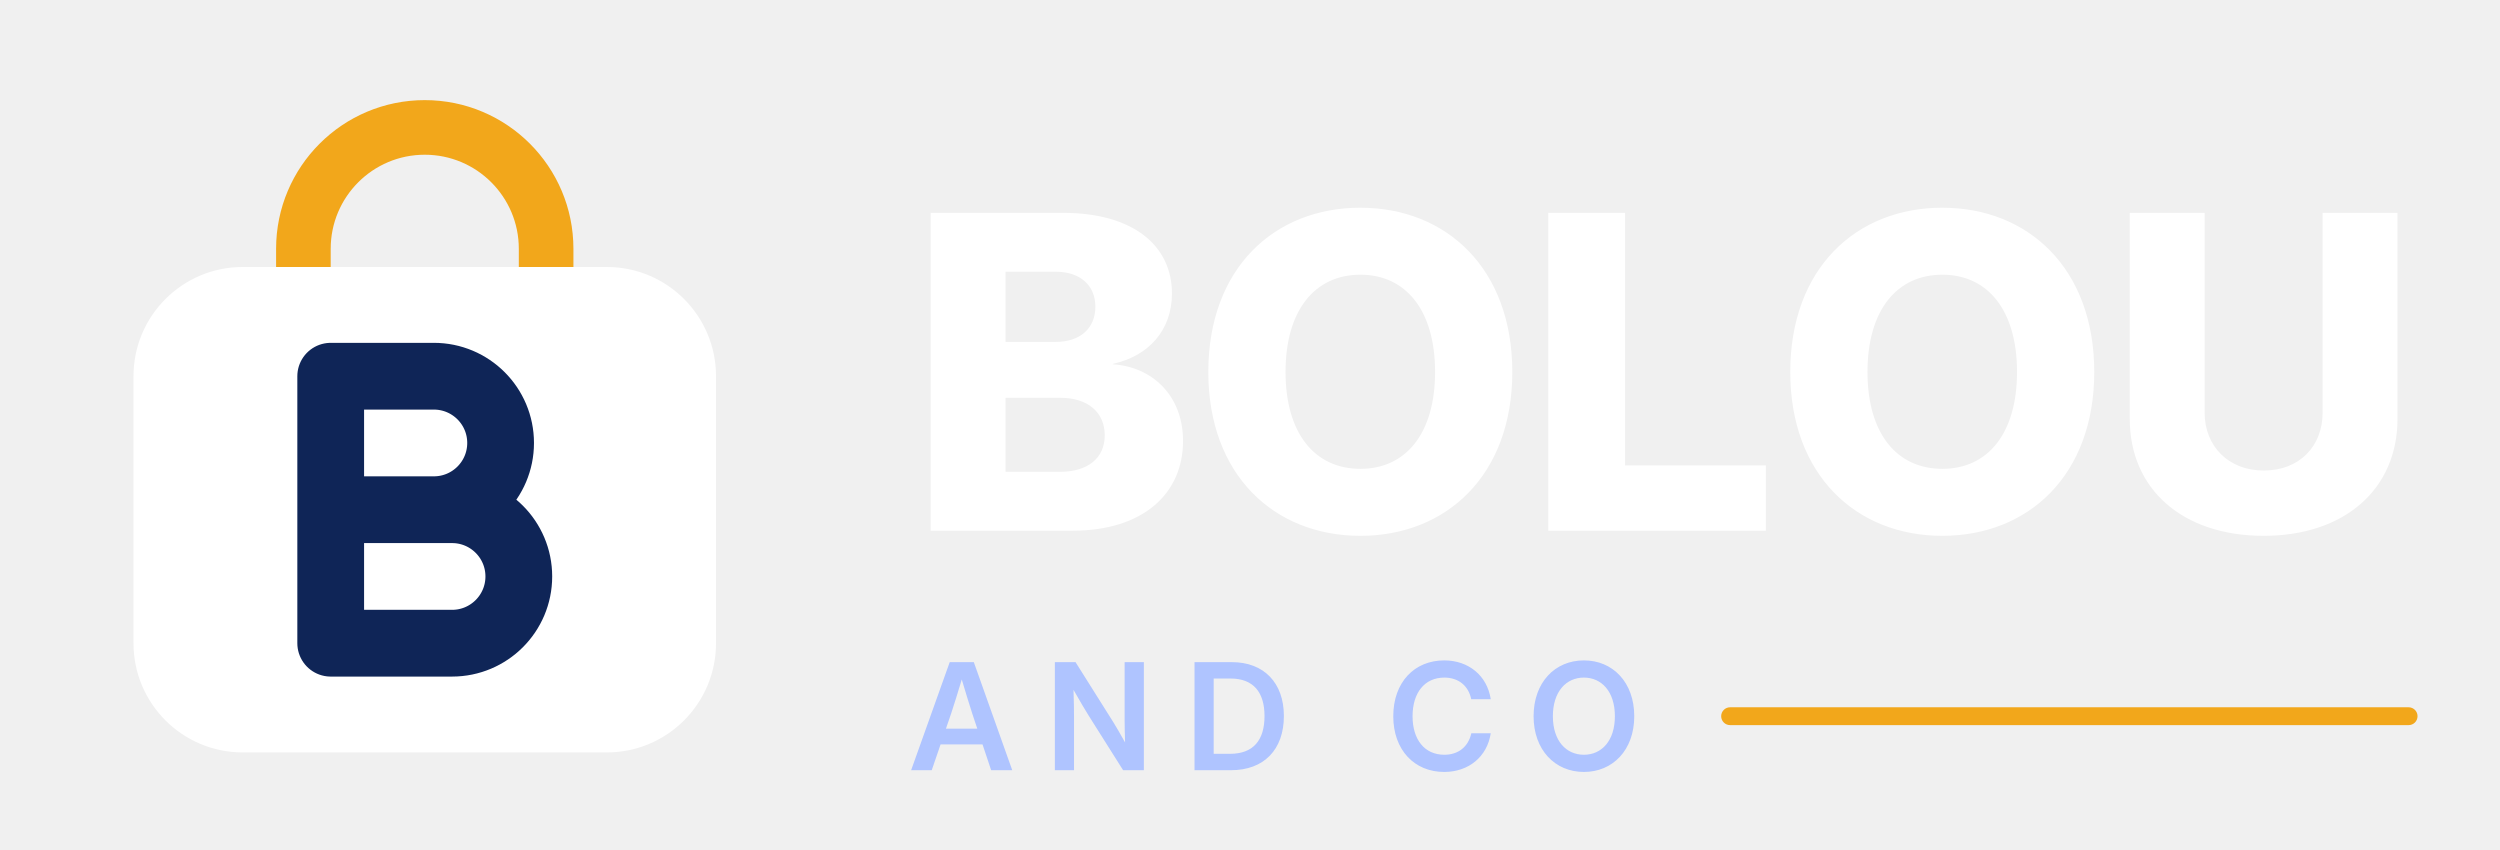
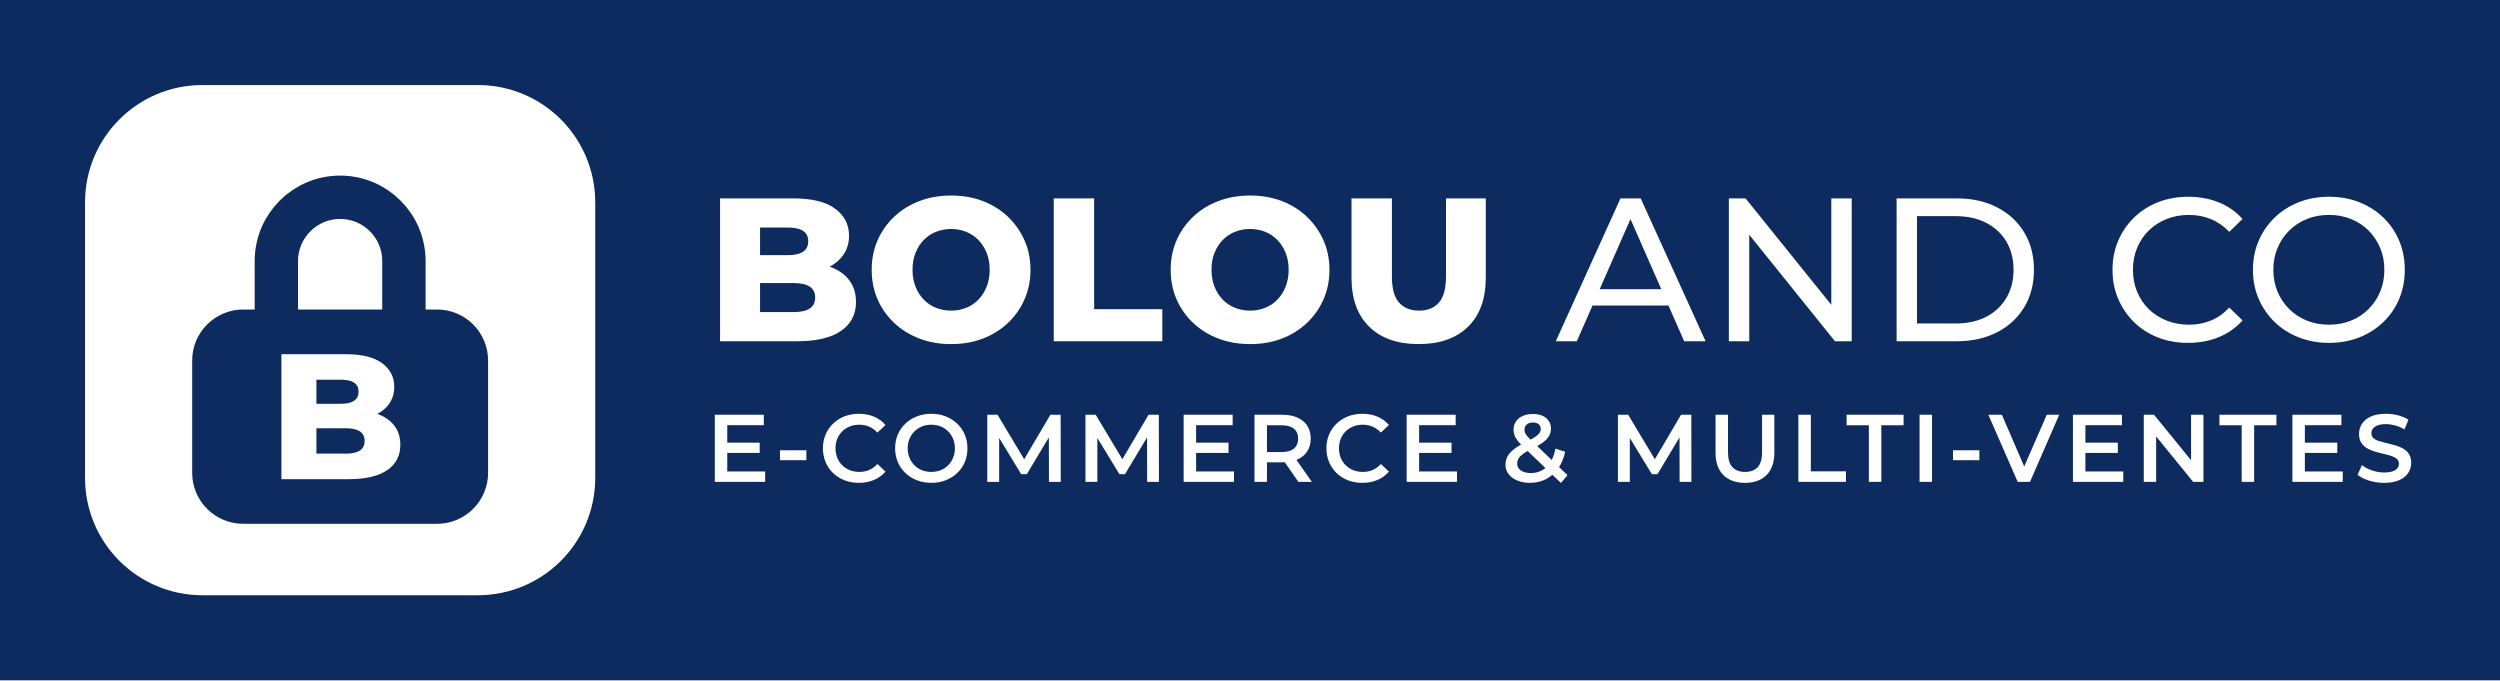
- <svg xmlns="http://www.w3.org/2000/svg" viewBox="0 0 412 140" width="412" height="140" role="img" aria-label="BOLOU and CO">
-   <g transform="translate(10 10) scale(1)">
-     <path d="M40 40 V31 a20 20 0 0 1 40 0 V40" fill="none" stroke="#F2A71B" stroke-width="9" stroke-linecap="round" />
-     <rect x="12" y="34" width="96" height="80" rx="18" fill="#FFFFFF" />
-     <path d="M44.5 52 V96 H64.5 a11 11 0 0 0 0 -22 H44.5 M44.5 74 H61.5 a11 11 0 0 0 0 -22 H44.5" fill="none" stroke="#0F2557" stroke-width="11" stroke-linejoin="round" stroke-linecap="round" />
+ <svg xmlns="http://www.w3.org/2000/svg" viewBox="0 0 588 160" width="588" height="160" role="img" aria-label="BOLOU and CO">
+   <rect width="588" height="160" fill="#0D2B5E" />
+   <g transform="translate(20.00 20.00) scale(1.2)">
+     <rect width="100" height="100" rx="23" fill="#FFFFFF" />
+     <path d="M37.5 46 V34.5 a12.5 12.5 0 0 1 25 0 V46" fill="none" stroke="#0D2B5E" stroke-width="8.5" stroke-linecap="round" />
+     <rect x="21" y="44" width="58" height="42" rx="10" fill="#0D2B5E" />
+     <path d="M2.45 0.0V-24.5H14.98Q19.81 -24.5 22.19 -22.733Q24.57 -20.965 24.57 -18.095Q24.57 -16.205 23.573 -14.788Q22.575 -13.37 20.773 -12.548Q18.97 -11.725 16.485 -11.725L17.185 -13.405Q19.775 -13.405 21.7 -12.618Q23.625 -11.83 24.693 -10.343Q25.76 -8.855 25.76 -6.72Q25.76 -3.535 23.188 -1.768Q20.615 0.0 15.68 0.0ZM9.31 -5.005H15.12Q16.905 -5.005 17.833 -5.618Q18.76 -6.23 18.76 -7.49Q18.76 -8.75 17.833 -9.363Q16.905 -9.975 15.12 -9.975H8.82V-14.77H14.07Q15.82 -14.77 16.695 -15.365Q17.57 -15.96 17.57 -17.15Q17.57 -18.34 16.695 -18.918Q15.82 -19.495 14.07 -19.495H9.31Z" fill="#FFFFFF" transform="translate(36.04 77.25)" />
  </g>
-   <g transform="translate(150.00 87.46)">
-     <path d="M3.375 0.0H26.754C38.391 0.0 44.965 -6.117 44.965 -14.801C44.965 -22.219 39.938 -27.0 33.398 -27.422V-27.492C39.305 -28.793 43.137 -33.047 43.137 -39.094C43.137 -46.934 36.809 -52.383 25.172 -52.383H3.375ZM15.715 -9.703V-21.902H24.75C29.285 -21.902 32.062 -19.512 32.062 -15.715C32.062 -11.953 29.25 -9.703 24.68 -9.703ZM15.715 -31.113V-42.68H23.977C28.02 -42.68 30.516 -40.43 30.516 -36.914C30.516 -33.363 28.02 -31.113 23.977 -31.113ZM74.197 0.844C88.329 0.844 99.228 -9.105 99.228 -26.156C99.228 -43.242 88.329 -53.227 74.197 -53.227C59.993 -53.227 49.13 -43.242 49.13 -26.156C49.13 -9.176 59.993 0.844 74.197 0.844ZM74.197 -10.195C66.673 -10.195 61.857 -16.031 61.857 -26.156C61.857 -36.316 66.673 -42.188 74.197 -42.188C81.685 -42.188 86.501 -36.316 86.501 -26.156C86.501 -16.031 81.685 -10.195 74.197 -10.195ZM105.151 0.0H141.01V-10.758H117.807V-52.383H105.151ZM170.101 0.844C184.234 0.844 195.133 -9.105 195.133 -26.156C195.133 -43.242 184.234 -53.227 170.101 -53.227C155.898 -53.227 145.035 -43.242 145.035 -26.156C145.035 -9.176 155.898 0.844 170.101 0.844ZM170.101 -10.195C162.578 -10.195 157.762 -16.031 157.762 -26.156C157.762 -36.316 162.578 -42.188 170.101 -42.188C177.59 -42.188 182.406 -36.316 182.406 -26.156C182.406 -16.031 177.59 -10.195 170.101 -10.195ZM223.064 0.844C236.388 0.844 245.107 -6.855 245.107 -18.422V-52.383H232.767V-19.441C232.767 -13.887 228.9 -9.914 223.064 -9.914C217.263 -9.914 213.325 -13.922 213.325 -19.441V-52.383H200.985V-18.422C200.985 -6.855 209.669 0.844 223.064 0.844Z" fill="#FFFFFF" />
-     <g transform="translate(0 39.47)">
-       <path d="M0.155 0.0H3.55L5.008 -4.255H11.917L13.34 0.0H16.818L10.483 -17.81H6.514ZM5.893 -6.849 6.754 -9.359C7.291 -10.997 7.829 -12.706 8.499 -14.953C9.168 -12.706 9.694 -10.997 10.22 -9.359L11.057 -6.849ZM23.841 0.0H26.997V-8.953C26.997 -9.73 26.985 -11.26 26.913 -13.244C28.001 -11.32 28.945 -9.742 29.447 -8.941L35.089 0.0H38.508V-17.81H35.34V-8.104C35.34 -7.399 35.364 -5.917 35.412 -4.578C34.707 -5.845 33.918 -7.208 33.499 -7.877L27.248 -17.81H23.841ZM52.87 0.0C58.321 0.0 61.584 -3.419 61.584 -8.929C61.584 -14.404 58.297 -17.81 53.002 -17.81H46.858V0.0ZM50.013 -2.701V-15.109H52.798C56.552 -15.109 58.392 -12.85 58.392 -8.929C58.392 -4.973 56.576 -2.701 52.703 -2.701ZM88.002 0.287C92.018 0.287 95.078 -2.199 95.676 -6.084H92.472C91.97 -3.825 90.297 -2.546 88.026 -2.546C84.751 -2.546 82.79 -5.068 82.79 -8.893C82.79 -12.742 84.762 -15.264 88.026 -15.264C90.309 -15.264 91.982 -13.973 92.46 -11.702H95.676C95.078 -15.599 92.018 -18.097 88.002 -18.097C83.089 -18.097 79.611 -14.487 79.611 -8.893C79.611 -3.335 83.089 0.287 88.002 0.287ZM111.03 0.287C115.799 0.287 119.326 -3.335 119.326 -8.893C119.326 -14.475 115.799 -18.097 111.03 -18.097C106.261 -18.097 102.735 -14.475 102.735 -8.893C102.735 -3.347 106.261 0.287 111.03 0.287ZM111.03 -2.546C108.114 -2.546 105.914 -4.829 105.914 -8.893C105.914 -12.969 108.114 -15.264 111.03 -15.264C113.935 -15.264 116.134 -12.969 116.134 -8.893C116.134 -4.829 113.935 -2.546 111.03 -2.546Z" fill="#AFC4FF" />
-       <rect x="133.65" y="-10.37" width="114.76" height="2.94" rx="1.47" fill="#F2A71B" />
-     </g>
+   <g fill="#FFFFFF">
+     <path d="M3.36 0.0V-33.6H20.544Q27.168 -33.6 30.432 -31.176Q33.696 -28.752 33.696 -24.816Q33.696 -22.224 32.328 -20.28Q30.96 -18.336 28.488 -17.208Q26.016 -16.08 22.608 -16.08L23.568 -18.384Q27.12 -18.384 29.76 -17.304Q32.4 -16.224 33.864 -14.184Q35.328 -12.144 35.328 -9.216Q35.328 -4.848 31.8 -2.424Q28.272 0.0 21.504 0.0ZM12.768 -6.864H20.736Q23.184 -6.864 24.456 -7.704Q25.728 -8.544 25.728 -10.272Q25.728 -12.0 24.456 -12.84Q23.184 -13.68 20.736 -13.68H12.096V-20.256H19.296Q21.696 -20.256 22.896 -21.072Q24.096 -21.888 24.096 -23.52Q24.096 -25.152 22.896 -25.944Q21.696 -26.736 19.296 -26.736H12.768ZM57.696 0.672Q53.664 0.672 50.256 -0.624Q46.848 -1.92 44.328 -4.296Q41.808 -6.672 40.416 -9.84Q39.024 -13.008 39.024 -16.8Q39.024 -20.592 40.416 -23.76Q41.808 -26.928 44.328 -29.304Q46.848 -31.68 50.256 -32.976Q53.664 -34.272 57.696 -34.272Q61.776 -34.272 65.16 -32.976Q68.544 -31.68 71.04 -29.304Q73.536 -26.928 74.952 -23.76Q76.368 -20.592 76.368 -16.8Q76.368 -13.008 74.952 -9.816Q73.536 -6.624 71.04 -4.272Q68.544 -1.92 65.16 -0.624Q61.776 0.672 57.696 0.672ZM57.696 -7.2Q59.616 -7.2 61.272 -7.872Q62.928 -8.544 64.152 -9.816Q65.376 -11.088 66.072 -12.864Q66.768 -14.64 66.768 -16.8Q66.768 -19.008 66.072 -20.76Q65.376 -22.512 64.152 -23.784Q62.928 -25.056 61.272 -25.728Q59.616 -26.4 57.696 -26.4Q55.776 -26.4 54.12 -25.728Q52.464 -25.056 51.24 -23.784Q50.016 -22.512 49.32 -20.76Q48.624 -19.008 48.624 -16.8Q48.624 -14.64 49.32 -12.864Q50.016 -11.088 51.24 -9.816Q52.464 -8.544 54.12 -7.872Q55.776 -7.2 57.696 -7.2ZM81.84 0.0V-33.6H91.344V-7.536H107.376V0.0ZM128.016 0.672Q123.984 0.672 120.576 -0.624Q117.168 -1.92 114.648 -4.296Q112.128 -6.672 110.736 -9.84Q109.344 -13.008 109.344 -16.8Q109.344 -20.592 110.736 -23.76Q112.128 -26.928 114.648 -29.304Q117.168 -31.68 120.576 -32.976Q123.984 -34.272 128.016 -34.272Q132.096 -34.272 135.48 -32.976Q138.864 -31.68 141.36 -29.304Q143.856 -26.928 145.272 -23.76Q146.688 -20.592 146.688 -16.8Q146.688 -13.008 145.272 -9.816Q143.856 -6.624 141.36 -4.272Q138.864 -1.92 135.48 -0.624Q132.096 0.672 128.016 0.672ZM128.016 -7.2Q129.936 -7.2 131.592 -7.872Q133.248 -8.544 134.472 -9.816Q135.696 -11.088 136.392 -12.864Q137.088 -14.64 137.088 -16.8Q137.088 -19.008 136.392 -20.76Q135.696 -22.512 134.472 -23.784Q133.248 -25.056 131.592 -25.728Q129.936 -26.4 128.016 -26.4Q126.096 -26.4 124.44 -25.728Q122.784 -25.056 121.56 -23.784Q120.336 -22.512 119.64 -20.76Q118.944 -19.008 118.944 -16.8Q118.944 -14.64 119.64 -12.864Q120.336 -11.088 121.56 -9.816Q122.784 -8.544 124.44 -7.872Q126.096 -7.2 128.016 -7.2ZM167.664 0.672Q160.224 0.672 156.048 -3.408Q151.872 -7.488 151.872 -14.976V-33.6H161.376V-15.264Q161.376 -10.944 163.08 -9.072Q164.784 -7.2 167.76 -7.2Q170.736 -7.2 172.416 -9.072Q174.096 -10.944 174.096 -15.264V-33.6H183.456V-14.976Q183.456 -7.488 179.28 -3.408Q175.104 0.672 167.664 0.672Z" transform="translate(166.00 80.26)" />
+     <path d="M-0.048 0.0 15.168 -33.6H19.92L35.184 0.0H30.144L16.56 -30.912H18.48L4.896 0.0ZM6.432 -8.4 7.728 -12.24H26.64L28.032 -8.4ZM40.656 0.0V-33.6H44.592L66.816 -6.0H64.752V-33.6H69.552V0.0H65.616L43.392 -27.6H45.456V0.0ZM80.112 0.0V-33.6H94.272Q99.648 -33.6 103.752 -31.488Q107.856 -29.376 110.136 -25.584Q112.416 -21.792 112.416 -16.8Q112.416 -11.808 110.136 -8.016Q107.856 -4.224 103.752 -2.112Q99.648 0.0 94.272 0.0ZM84.912 -4.176H93.984Q98.16 -4.176 101.208 -5.76Q104.256 -7.344 105.936 -10.2Q107.616 -13.056 107.616 -16.8Q107.616 -20.592 105.936 -23.424Q104.256 -26.256 101.208 -27.84Q98.16 -29.424 93.984 -29.424H84.912ZM148.656 0.384Q144.816 0.384 141.576 -0.888Q138.336 -2.16 135.96 -4.488Q133.584 -6.816 132.24 -9.936Q130.896 -13.056 130.896 -16.8Q130.896 -20.544 132.24 -23.664Q133.584 -26.784 135.984 -29.112Q138.384 -31.44 141.624 -32.712Q144.864 -33.984 148.704 -33.984Q152.592 -33.984 155.88 -32.664Q159.168 -31.344 161.472 -28.752L158.352 -25.728Q156.432 -27.744 154.032 -28.728Q151.632 -29.712 148.896 -29.712Q146.064 -29.712 143.64 -28.752Q141.216 -27.792 139.44 -26.064Q137.664 -24.336 136.68 -21.96Q135.696 -19.584 135.696 -16.8Q135.696 -14.016 136.68 -11.64Q137.664 -9.264 139.44 -7.536Q141.216 -5.808 143.64 -4.848Q146.064 -3.888 148.896 -3.888Q151.632 -3.888 154.032 -4.872Q156.432 -5.856 158.352 -7.92L161.472 -4.896Q159.168 -2.304 155.88 -0.96Q152.592 0.384 148.656 0.384ZM181.824 0.384Q177.984 0.384 174.696 -0.912Q171.408 -2.208 169.008 -4.536Q166.608 -6.864 165.264 -9.984Q163.92 -13.104 163.92 -16.8Q163.92 -20.496 165.264 -23.616Q166.608 -26.736 169.008 -29.064Q171.408 -31.392 174.672 -32.688Q177.936 -33.984 181.824 -33.984Q185.664 -33.984 188.904 -32.712Q192.144 -31.44 194.568 -29.112Q196.992 -26.784 198.312 -23.664Q199.632 -20.544 199.632 -16.8Q199.632 -13.056 198.312 -9.936Q196.992 -6.816 194.568 -4.488Q192.144 -2.16 188.904 -0.888Q185.664 0.384 181.824 0.384ZM181.824 -3.888Q184.608 -3.888 186.984 -4.848Q189.36 -5.808 191.112 -7.56Q192.864 -9.312 193.848 -11.664Q194.832 -14.016 194.832 -16.8Q194.832 -19.584 193.848 -21.936Q192.864 -24.288 191.112 -26.04Q189.36 -27.792 186.984 -28.752Q184.608 -29.712 181.824 -29.712Q178.992 -29.712 176.616 -28.752Q174.24 -27.792 172.464 -26.04Q170.688 -24.288 169.704 -21.936Q168.72 -19.584 168.72 -16.8Q168.72 -14.016 169.704 -11.664Q170.688 -9.312 172.464 -7.56Q174.24 -5.808 176.616 -4.848Q178.992 -3.888 181.824 -3.888Z" transform="translate(365.97 80.26)" />
+     <path d="M2.121 0.0V-15.792H13.649V-13.333H5.053V-2.459H13.965V0.0ZM4.828 -6.813V-9.227H12.679V-6.813ZM17.454 -5.099V-7.445H23.658V-5.099ZM35.991 0.226Q34.186 0.226 32.64 -0.372Q31.095 -0.97 29.956 -2.064Q28.816 -3.158 28.185 -4.647Q27.553 -6.136 27.553 -7.896Q27.553 -9.656 28.185 -11.145Q28.816 -12.634 29.967 -13.728Q31.118 -14.822 32.652 -15.42Q34.186 -16.018 36.013 -16.018Q37.953 -16.018 39.555 -15.352Q41.157 -14.687 42.262 -13.378L40.367 -11.596Q39.51 -12.521 38.45 -12.983Q37.389 -13.446 36.148 -13.446Q34.908 -13.446 33.881 -13.04Q32.855 -12.634 32.099 -11.889Q31.343 -11.145 30.926 -10.129Q30.508 -9.114 30.508 -7.896Q30.508 -6.678 30.926 -5.663Q31.343 -4.647 32.099 -3.903Q32.855 -3.158 33.881 -2.752Q34.908 -2.346 36.148 -2.346Q37.389 -2.346 38.45 -2.809Q39.51 -3.271 40.367 -4.219L42.262 -2.414Q41.157 -1.128 39.555 -0.451Q37.953 0.226 35.991 0.226ZM53.061 0.226Q51.211 0.226 49.654 -0.384Q48.098 -0.993 46.947 -2.087Q45.796 -3.181 45.165 -4.659Q44.533 -6.136 44.533 -7.896Q44.533 -9.656 45.165 -11.133Q45.796 -12.611 46.947 -13.705Q48.098 -14.799 49.654 -15.408Q51.211 -16.018 53.038 -16.018Q54.888 -16.018 56.434 -15.408Q57.979 -14.799 59.129 -13.705Q60.28 -12.611 60.912 -11.133Q61.543 -9.656 61.543 -7.896Q61.543 -6.136 60.912 -4.647Q60.28 -3.158 59.129 -2.076Q57.979 -0.993 56.434 -0.384Q54.888 0.226 53.061 0.226ZM53.038 -2.346Q54.234 -2.346 55.249 -2.752Q56.264 -3.158 57.009 -3.914Q57.753 -4.67 58.171 -5.674Q58.588 -6.678 58.588 -7.896Q58.588 -9.114 58.171 -10.118Q57.753 -11.122 57.009 -11.878Q56.264 -12.634 55.249 -13.04Q54.234 -13.446 53.038 -13.446Q51.843 -13.446 50.839 -13.04Q49.835 -12.634 49.079 -11.878Q48.323 -11.122 47.906 -10.118Q47.488 -9.114 47.488 -7.896Q47.488 -6.7 47.906 -5.685Q48.323 -4.67 49.068 -3.914Q49.812 -3.158 50.827 -2.752Q51.843 -2.346 53.038 -2.346ZM66.206 0.0V-15.792H68.62L75.523 -4.264H74.26L81.05 -15.792H83.464L83.487 0.0H80.712L80.689 -11.438H81.276L75.5 -1.805H74.192L68.326 -11.438H69.003V0.0ZM89.299 0.0V-15.792H91.713L98.617 -4.264H97.353L104.144 -15.792H106.558L106.58 0.0H103.806L103.783 -11.438H104.37L98.594 -1.805H97.286L91.42 -11.438H92.097V0.0ZM112.393 0.0V-15.792H123.921V-13.333H115.326V-2.459H124.237V0.0ZM115.101 -6.813V-9.227H122.951V-6.813ZM129.058 0.0V-15.792H135.532Q138.691 -15.792 140.484 -14.303Q142.278 -12.814 142.278 -10.175Q142.278 -8.437 141.466 -7.185Q140.653 -5.933 139.153 -5.268Q137.653 -4.602 135.555 -4.602H130.682L131.99 -5.933V0.0ZM139.39 0.0 135.397 -5.73H138.533L142.548 0.0ZM131.99 -5.617 130.682 -7.016H135.419Q137.36 -7.016 138.341 -7.851Q139.322 -8.686 139.322 -10.175Q139.322 -11.686 138.341 -12.498Q137.36 -13.31 135.419 -13.31H130.682L131.99 -14.754ZM154.407 0.226Q152.603 0.226 151.057 -0.372Q149.512 -0.97 148.373 -2.064Q147.233 -3.158 146.602 -4.647Q145.97 -6.136 145.97 -7.896Q145.97 -9.656 146.602 -11.145Q147.233 -12.634 148.384 -13.728Q149.534 -14.822 151.068 -15.42Q152.603 -16.018 154.43 -16.018Q156.37 -16.018 157.972 -15.352Q159.574 -14.687 160.679 -13.378L158.784 -11.596Q157.927 -12.521 156.866 -12.983Q155.806 -13.446 154.565 -13.446Q153.324 -13.446 152.298 -13.04Q151.272 -12.634 150.516 -11.889Q149.76 -11.145 149.343 -10.129Q148.925 -9.114 148.925 -7.896Q148.925 -6.678 149.343 -5.663Q149.76 -4.647 150.516 -3.903Q151.272 -3.158 152.298 -2.752Q153.324 -2.346 154.565 -2.346Q155.806 -2.346 156.866 -2.809Q157.927 -3.271 158.784 -4.219L160.679 -2.414Q159.574 -1.128 157.972 -0.451Q156.37 0.226 154.407 0.226ZM164.845 0.0V-15.792H176.373V-13.333H167.778V-2.459H176.689V0.0ZM167.552 -6.813V-9.227H175.403V-6.813ZM201.129 0.248 192.105 -8.415Q191.338 -9.159 190.864 -9.791Q190.39 -10.423 190.187 -11.021Q189.984 -11.618 189.984 -12.25Q189.984 -13.356 190.548 -14.202Q191.112 -15.048 192.15 -15.51Q193.188 -15.972 194.564 -15.972Q195.85 -15.972 196.786 -15.555Q197.722 -15.138 198.252 -14.359Q198.783 -13.581 198.783 -12.498Q198.783 -11.551 198.309 -10.75Q197.835 -9.949 196.831 -9.227Q195.827 -8.505 194.158 -7.716Q192.917 -7.106 192.195 -6.565Q191.473 -6.024 191.157 -5.482Q190.841 -4.941 190.841 -4.286Q190.841 -3.632 191.236 -3.136Q191.631 -2.64 192.353 -2.358Q193.075 -2.076 194.045 -2.076Q195.489 -2.076 196.673 -2.718Q197.858 -3.361 198.67 -4.647Q199.482 -5.933 199.843 -7.828L202.121 -7.084Q201.648 -4.805 200.486 -3.17Q199.324 -1.534 197.632 -0.654Q195.94 0.226 193.842 0.226Q192.195 0.226 190.887 -0.316Q189.578 -0.857 188.834 -1.805Q188.089 -2.752 188.089 -3.993Q188.089 -5.121 188.585 -6.024Q189.082 -6.926 190.165 -7.749Q191.248 -8.573 192.94 -9.408Q194.271 -10.062 195.026 -10.558Q195.782 -11.054 196.087 -11.506Q196.391 -11.957 196.391 -12.453Q196.391 -13.13 195.917 -13.547Q195.444 -13.965 194.564 -13.965Q193.616 -13.965 193.086 -13.502Q192.556 -13.04 192.556 -12.295Q192.556 -11.912 192.703 -11.551Q192.849 -11.19 193.233 -10.739Q193.616 -10.287 194.338 -9.588L202.685 -1.579ZM214.537 0.0V-15.792H216.951L223.854 -4.264H222.591L229.381 -15.792H231.795L231.818 0.0H229.043L229.02 -11.438H229.607L223.831 -1.805H222.523L216.657 -11.438H217.334V0.0ZM244.421 0.226Q241.173 0.226 239.334 -1.602Q237.495 -3.429 237.495 -6.881V-15.792H240.428V-6.994Q240.428 -4.557 241.477 -3.452Q242.526 -2.346 244.444 -2.346Q246.361 -2.346 247.399 -3.452Q248.437 -4.557 248.437 -6.994V-15.792H251.325V-6.881Q251.325 -3.429 249.486 -1.602Q247.647 0.226 244.421 0.226ZM256.979 0.0V-15.792H259.912V-2.482H268.169V0.0ZM273.553 0.0V-13.31H268.32V-15.792H281.72V-13.31H276.486V0.0ZM285.48 0.0V-15.792H288.413V0.0ZM293.346 -5.099V-7.445H299.55V-5.099ZM308.566 0.0 301.663 -15.792H304.844L311.003 -1.512H309.175L315.402 -15.792H318.335L311.454 0.0ZM321.553 0.0V-15.792H333.081V-13.333H324.486V-2.459H333.397V0.0ZM324.26 -6.813V-9.227H332.111V-6.813ZM338.217 0.0V-15.792H340.631L350.535 -3.632H349.339V-15.792H352.25V0.0H349.836L339.932 -12.16H341.128V0.0ZM361.244 0.0V-13.31H356.01V-15.792H369.41V-13.31H364.176V0.0ZM373.17 0.0V-15.792H384.698V-13.333H376.103V-2.459H385.014V0.0ZM375.877 -6.813V-9.227H383.728V-6.813ZM394.73 0.226Q392.88 0.226 391.188 -0.305Q389.496 -0.835 388.503 -1.669L389.519 -3.948Q390.466 -3.204 391.865 -2.707Q393.264 -2.211 394.73 -2.211Q395.971 -2.211 396.738 -2.482Q397.505 -2.752 397.866 -3.215Q398.227 -3.677 398.227 -4.264Q398.227 -4.986 397.708 -5.426Q397.189 -5.866 396.366 -6.125Q395.542 -6.384 394.538 -6.61Q393.534 -6.836 392.53 -7.14Q391.526 -7.445 390.703 -7.93Q389.88 -8.415 389.361 -9.227Q388.842 -10.039 388.842 -11.303Q388.842 -12.588 389.53 -13.66Q390.218 -14.732 391.628 -15.375Q393.038 -16.018 395.204 -16.018Q396.625 -16.018 398.024 -15.657Q399.422 -15.296 400.46 -14.619L399.535 -12.34Q398.475 -12.972 397.347 -13.277Q396.219 -13.581 395.181 -13.581Q393.963 -13.581 393.207 -13.288Q392.451 -12.995 392.102 -12.521Q391.752 -12.047 391.752 -11.438Q391.752 -10.716 392.26 -10.276Q392.767 -9.836 393.591 -9.588Q394.414 -9.34 395.429 -9.103Q396.444 -8.866 397.448 -8.573Q398.452 -8.28 399.276 -7.806Q400.099 -7.332 400.607 -6.52Q401.114 -5.708 401.114 -4.467Q401.114 -3.204 400.426 -2.132Q399.738 -1.06 398.317 -0.417Q396.896 0.226 394.73 0.226Z" transform="translate(166.00 113.34)" />
  </g>
</svg>
